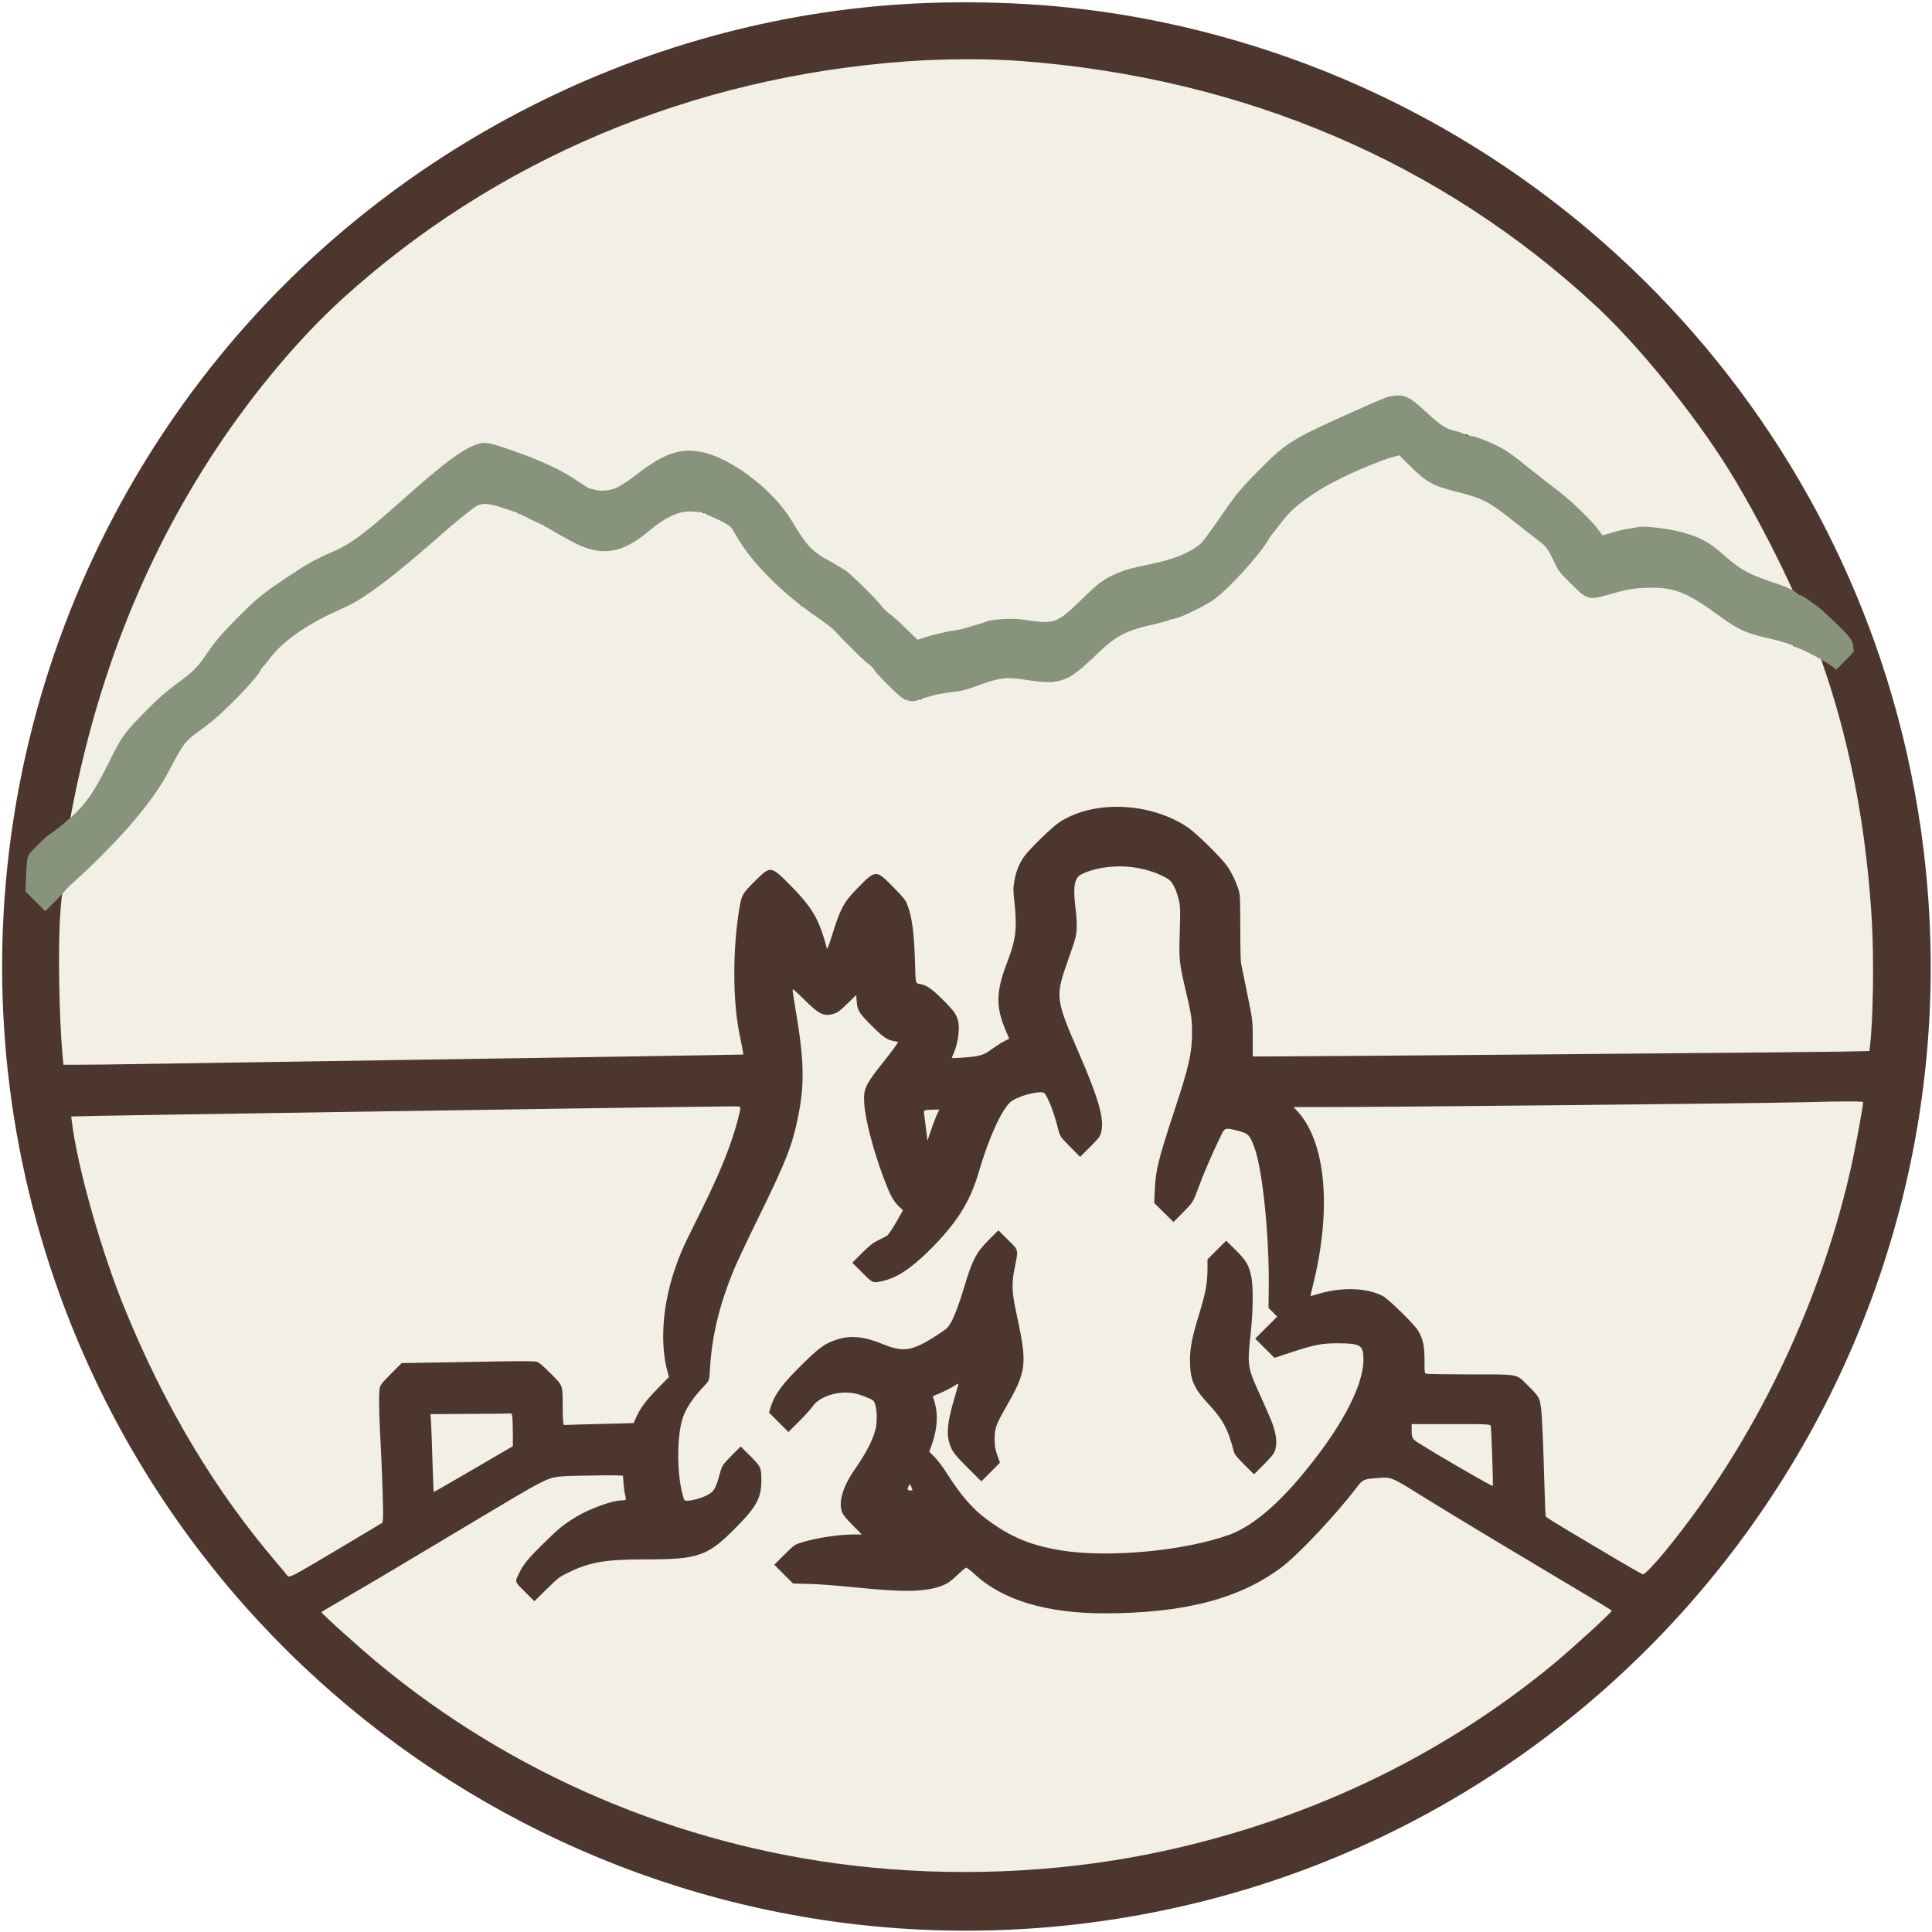
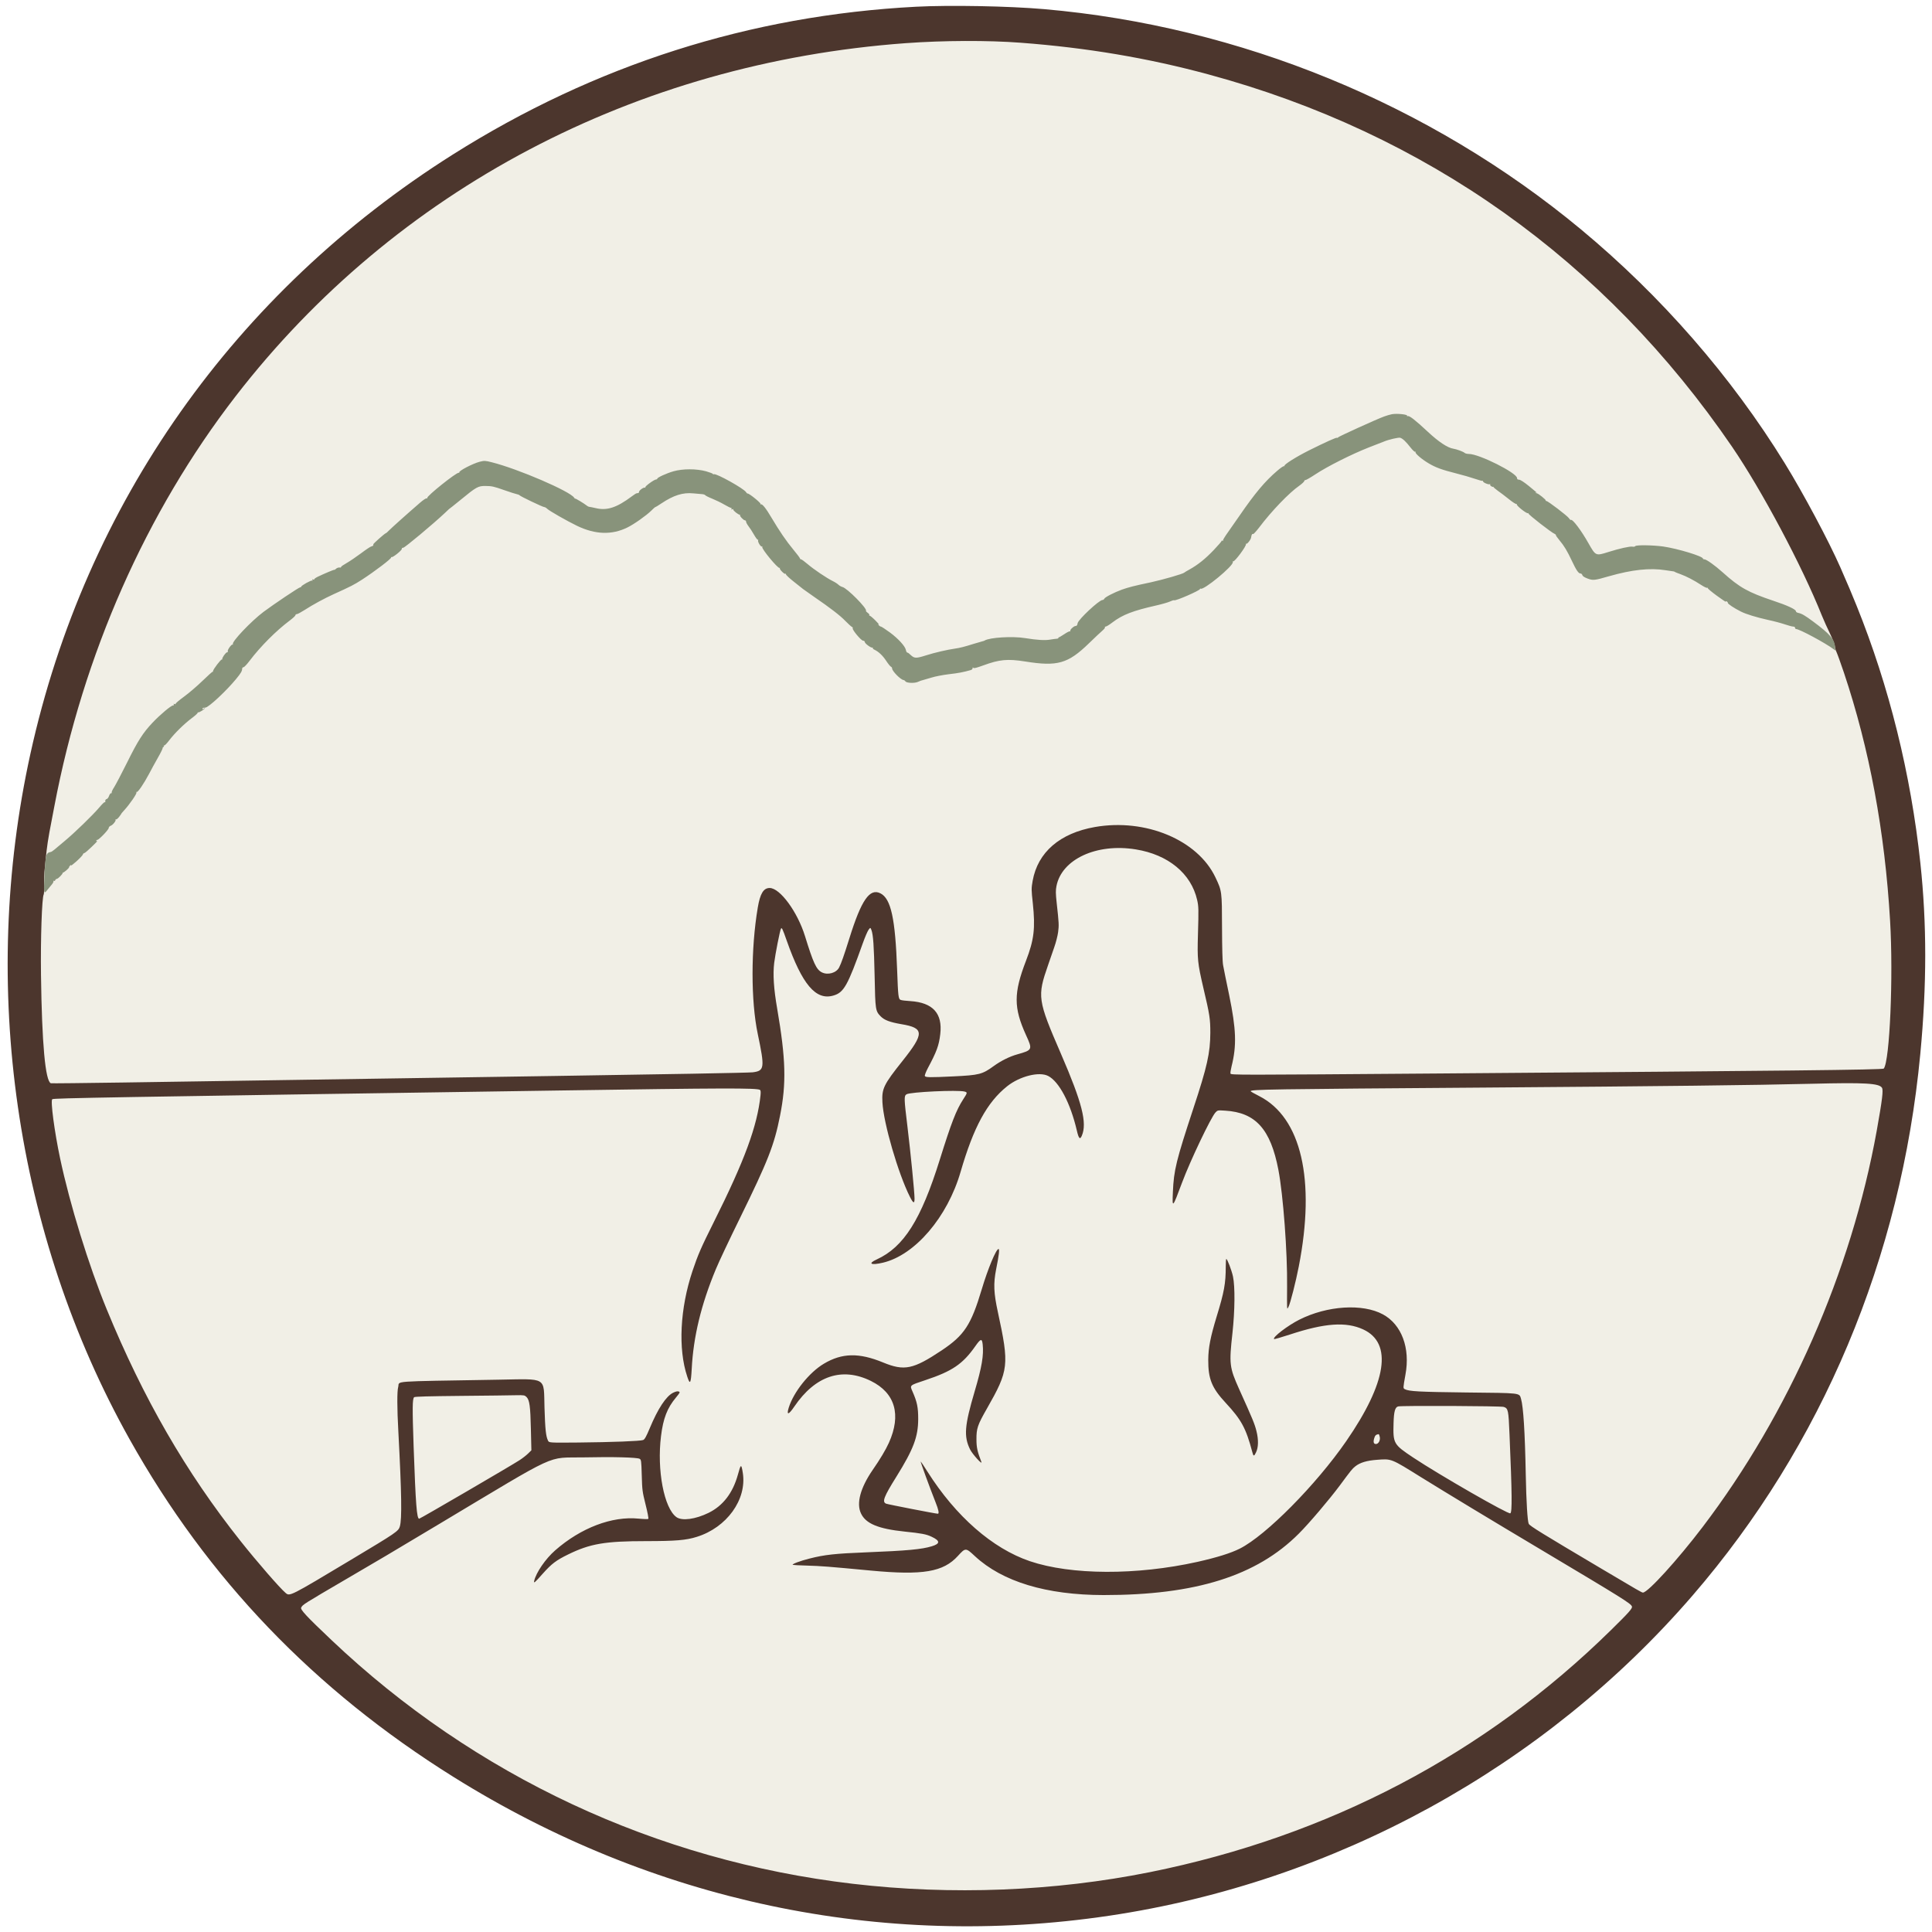
<svg xmlns="http://www.w3.org/2000/svg" viewBox="589 589 2328 2328">
  <circle cx="1753" cy="1753" r="1150" fill="#F1EFE6" />
  <g transform="translate(0,3507) scale(0.1,-0.1)">
-     <path fill="#4C362D" d="M17230 29149 c-3342 -72 -6561 -1649 -8691 -4259 -2461 -3016 -3253 -7059 -2110 -10770 1685 -5472 7103 -8902 12769 -8084 6344 916 10753 6815 9836 13162 -696 4823 -4332 8699 -9107 9708 -876 185 -1741 263 -2697 243z m960 -704 c2684 -203 5061 -1216 6933 -2954 509 -472 1176 -1294 1592 -1961 236 -378 523 -915 740 -1383 l59 -128 -104 -104 -105 -105 38 -37 37 -38 -55 -55 -55 -56 120 -119 121 -119 97 97 97 96 28 -56 c27 -57 27 -57 2 -83 -25 -26 -25 -26 16 -66 54 -52 57 -58 138 -300 308 -919 493 -1915 556 -2989 27 -459 16 -1204 -23 -1514 l-7 -56 -350 -7 c-468 -8 -6273 -57 -6905 -58 l-175 0 0 218 c0 217 0 217 -67 542 -36 179 -70 343 -74 365 -5 22 -9 216 -9 430 -1 372 -2 393 -23 460 -30 96 -84 206 -139 284 -72 102 -373 396 -474 464 -453 301 -1128 329 -1541 61 -86 -55 -359 -320 -425 -412 -61 -84 -99 -179 -120 -296 -16 -92 -16 -105 2 -269 32 -303 15 -442 -82 -694 -148 -383 -149 -559 -9 -876 14 -32 26 -59 26 -62 0 -2 -24 -14 -52 -28 -29 -13 -88 -50 -131 -81 -102 -73 -125 -85 -205 -101 -71 -15 -302 -31 -302 -22 0 3 9 27 21 54 49 114 73 270 58 367 -15 93 -50 143 -195 286 -135 133 -190 170 -277 185 -46 9 -44 0 -51 250 -10 355 -37 563 -93 703 -23 59 -43 84 -162 205 -219 223 -215 223 -447 -14 -161 -166 -199 -239 -305 -581 -38 -122 -59 -167 -59 -124 0 7 -18 71 -41 142 -72 228 -161 367 -373 583 -259 264 -257 263 -444 79 -157 -156 -165 -169 -191 -324 -84 -498 -84 -1124 1 -1529 25 -121 47 -239 44 -242 -2 -2 -3150 -52 -5576 -88 -558 -8 -1289 -20 -1625 -25 -335 -6 -696 -10 -801 -10 l-190 0 -13 143 c-39 445 -52 1259 -27 1646 9 140 21 260 27 267 6 7 8 17 5 22 -5 9 234 238 245 235 10 -3 560 559 554 565 -2 3 27 39 65 82 65 72 68 78 52 93 -15 16 -10 24 91 125 l107 107 -113 113 -112 112 -78 -77 -77 -78 -73 73 -73 73 -120 -123 c-66 -68 -134 -144 -151 -169 l-31 -47 84 -83 83 -82 -42 -51 c-23 -27 -92 -102 -154 -166 l-111 -115 -47 45 c-42 41 -46 48 -40 80 301 1748 888 3266 1790 4630 456 688 1001 1337 1520 1809 1845 1676 4208 2672 6790 2861 452 33 992 35 1385 5z m1386 -9720 c145 -23 291 -75 391 -138 48 -30 93 -117 123 -233 23 -90 24 -115 15 -434 -9 -300 -4 -345 64 -639 78 -330 85 -378 85 -546 -1 -243 -38 -408 -204 -910 -207 -627 -236 -747 -246 -1005 l-6 -135 116 -115 116 -115 119 120 c118 120 118 120 186 305 60 165 159 394 271 624 42 88 49 89 199 51 128 -33 146 -51 203 -210 98 -274 178 -1069 170 -1697 l-3 -228 53 -52 52 -53 -132 -132 -133 -133 116 -116 116 -116 184 61 c294 97 383 115 574 115 280 -1 313 -21 314 -191 3 -332 -287 -866 -788 -1453 -295 -345 -582 -575 -829 -664 -542 -194 -1444 -279 -2012 -190 -378 60 -622 161 -915 380 -171 127 -314 294 -484 564 -40 63 -102 145 -138 181 l-65 66 36 104 c62 184 71 351 26 499 -11 36 -20 65 -20 66 0 1 40 18 89 38 50 21 118 55 152 77 34 22 63 38 66 35 3 -2 -14 -65 -36 -139 -107 -353 -116 -501 -41 -652 23 -47 66 -96 192 -223 l163 -162 112 112 112 113 -32 90 c-26 77 -31 105 -32 190 0 132 14 175 126 370 265 465 272 523 133 1165 -50 230 -55 343 -21 515 50 249 56 223 -77 355 l-116 115 -115 -115 c-152 -151 -201 -246 -300 -580 -55 -185 -112 -336 -156 -415 -38 -66 -46 -74 -157 -146 -306 -200 -414 -219 -662 -116 -232 95 -392 110 -564 53 -140 -47 -204 -94 -409 -296 -244 -239 -333 -361 -383 -523 l-18 -58 117 -117 117 -117 126 125 c69 69 143 151 165 182 86 125 312 195 508 158 61 -11 199 -65 222 -86 45 -41 59 -244 24 -364 -37 -132 -113 -275 -250 -473 -144 -209 -197 -400 -144 -517 12 -28 60 -85 127 -152 l107 -108 -95 0 c-186 0 -458 -42 -635 -97 -79 -25 -82 -27 -203 -146 l-122 -121 113 -114 113 -113 170 -4 c170 -5 250 -11 768 -60 482 -45 732 -28 911 62 28 14 89 63 136 109 47 46 93 84 102 84 9 0 56 -36 104 -81 332 -308 861 -468 1550 -469 961 -1 1631 172 2138 549 204 152 658 633 913 968 73 96 82 100 247 113 173 13 163 17 530 -211 324 -201 807 -493 1455 -879 794 -474 840 -501 840 -510 0 -20 -473 -452 -695 -636 -1381 -1142 -3044 -1925 -4870 -2293 -1149 -231 -2391 -280 -3580 -140 -2109 248 -4109 1101 -5720 2439 -250 208 -692 607 -682 616 2 2 120 72 263 155 380 222 488 286 1154 684 1001 599 1071 640 1185 699 188 97 191 98 565 105 179 4 357 5 396 3 l71 -4 6 -92 c4 -50 13 -114 20 -143 16 -59 12 -63 -48 -63 -105 0 -380 -99 -540 -196 -149 -89 -209 -138 -393 -319 -182 -178 -247 -256 -296 -360 -54 -112 -58 -99 70 -226 l113 -113 148 145 c140 138 154 148 253 196 274 133 448 163 950 163 635 1 739 38 1091 397 237 242 293 347 293 553 0 156 -5 167 -136 298 l-113 112 -112 -112 c-111 -113 -111 -113 -143 -228 -45 -167 -70 -207 -150 -247 -72 -36 -168 -63 -232 -66 -42 -2 -42 -2 -60 63 -69 244 -74 659 -13 895 35 133 119 266 270 425 62 65 62 65 69 191 21 401 113 786 291 1214 36 88 167 365 290 615 338 689 414 880 484 1235 78 390 70 681 -34 1288 -19 114 -35 217 -35 229 0 18 29 -7 138 -114 182 -181 237 -208 356 -174 50 15 70 30 165 121 l108 105 6 -75 c10 -113 24 -136 175 -289 143 -144 194 -179 279 -192 24 -3 43 -8 43 -10 0 -13 -64 -100 -170 -234 -221 -276 -246 -329 -237 -493 10 -198 108 -575 237 -917 75 -198 112 -268 174 -329 l56 -55 -42 -75 c-54 -100 -127 -212 -147 -229 -9 -7 -54 -31 -101 -53 -73 -36 -102 -58 -203 -158 l-117 -116 117 -117 c132 -133 130 -131 252 -103 169 40 326 142 540 350 339 331 510 598 616 965 115 396 269 738 376 837 75 69 322 140 404 117 35 -10 120 -219 170 -419 28 -110 28 -110 149 -232 l121 -123 118 118 c99 99 120 125 132 166 48 160 -19 402 -273 986 -267 613 -274 666 -143 1041 21 63 55 159 74 214 61 173 64 237 30 534 -23 205 -1 307 76 345 170 86 431 118 657 81z m8764 -2825 c0 -48 -83 -501 -135 -740 -368 -1680 -1174 -3356 -2240 -4660 -132 -161 -254 -290 -276 -290 -14 0 -153 80 -634 366 -447 265 -535 320 -540 333 -3 8 -10 177 -15 375 -13 466 -29 833 -40 921 -19 137 -21 141 -156 276 -150 149 -87 138 -730 138 -254 1 -474 4 -490 7 -29 6 -29 6 -29 162 0 178 -18 259 -80 362 -45 74 -354 377 -420 412 -194 103 -503 112 -790 24 -43 -14 -81 -24 -83 -22 -1 2 9 50 23 107 237 931 164 1755 -189 2127 l-40 42 234 0 c1015 0 5260 43 5935 59 459 12 695 12 695 1z m-13530 -72 c0 -43 -49 -226 -103 -384 -97 -282 -206 -530 -438 -994 -150 -300 -189 -389 -255 -586 -143 -430 -173 -887 -78 -1223 l15 -53 -139 -142 c-140 -142 -209 -237 -263 -360 l-24 -54 -235 -6 c-129 -3 -319 -8 -421 -11 l-186 -6 -7 38 c-3 21 -6 112 -6 203 -1 246 5 230 -146 381 -101 101 -138 132 -169 141 -28 7 -165 8 -470 3 -236 -4 -593 -10 -792 -14 l-363 -6 -125 -125 c-96 -96 -128 -134 -137 -165 -14 -47 -13 -255 1 -530 23 -415 43 -1000 36 -1050 l-6 -53 -477 -285 c-645 -384 -646 -385 -674 -347 -7 10 -60 74 -118 142 -748 874 -1348 1875 -1834 3061 -287 699 -575 1718 -641 2268 l-7 56 309 7 c281 6 1112 19 3883 61 542 8 1314 20 1715 26 787 12 1730 25 1993 27 162 2 162 2 162 -20z m2365 -90 c-18 -40 -50 -125 -71 -188 l-38 -115 -17 135 c-10 74 -20 156 -23 182 -8 54 -7 54 111 57 l72 1 -34 -72z m-5111 -3640 c3 -29 6 -118 6 -198 l0 -146 -476 -278 c-261 -153 -477 -276 -478 -274 -2 1 -8 170 -15 373 -6 204 -14 414 -17 467 l-7 98 464 3 c255 1 476 3 490 5 25 2 27 -1 33 -50z m11790 -105 c7 -40 30 -712 24 -718 -9 -9 -683 382 -894 517 -79 51 -84 60 -84 161 l0 67 474 0 c474 0 474 0 480 -27z m-6981 -735 c16 -37 16 -38 -6 -38 -42 0 -50 13 -30 48 10 17 18 30 19 29 1 -1 9 -19 17 -39z M22732 24277 l-112 -112 113 -113 112 -112 113 113 112 112 -113 113 -112 112 -113 -113z M21892 24017 l-112 -112 113 -113 112 -112 113 113 112 112 -113 113 -112 112 -113 -113z M22462 23977 l-112 -112 113 -113 112 -112 61 61 61 60 124 -126 124 -126 114 115 114 114 -129 131 -128 132 -63 -63 -63 -63 -108 108 -107 107 -113 -113z M23272 23887 l-112 -112 113 -113 c113 -113 113 -113 137 -87 23 25 23 25 81 -30 80 -77 83 -76 217 58 l112 112 -112 112 c-128 126 -158 141 -198 98 -24 -25 -24 -25 -75 25 l-50 50 -113 -113z M21512 23808 l-82 -83 -32 33 -33 32 -112 -112 -113 -113 97 -97 c92 -92 96 -98 80 -116 -16 -17 -11 -24 96 -130 l113 -112 34 35 c19 19 39 33 45 31 5 -2 61 46 122 107 l113 112 -72 72 -72 73 62 63 62 62 -113 113 -112 112 -83 -82z M11312 23597 l-112 -112 77 -78 78 -77 -63 -62 -62 -63 -98 98 -97 97 -113 -113 -112 -112 113 -113 112 -112 38 37 37 38 98 -98 97 -97 143 143 142 142 -77 78 -78 77 108 108 107 107 -113 113 -112 112 -113 -113z M14372 23577 c-113 -113 -113 -113 -87 -137 26 -24 26 -24 -70 -120 l-95 -95 113 -111 c61 -61 121 -114 131 -118 16 -5 43 16 133 106 l113 112 -37 38 -37 38 87 88 87 87 -113 113 -112 112 -113 -113z M24085 23560 c-89 -90 -89 -90 -111 -69 -14 13 -24 17 -29 10 -4 -7 -24 3 -53 28 -35 31 -49 37 -60 29 -10 -9 -20 -4 -45 20 l-33 32 -112 -113 -112 -112 113 -113 c85 -85 115 -110 124 -101 9 9 25 0 64 -34 36 -32 56 -43 64 -37 8 7 19 2 34 -14 13 -14 28 -23 35 -20 6 2 54 -38 105 -90 52 -52 99 -92 104 -89 5 3 37 -22 71 -56 l61 -61 90 90 c79 80 91 88 105 75 14 -13 28 -2 128 98 l112 112 -115 115 c-63 63 -115 110 -115 105 0 -5 -26 17 -59 49 -40 39 -61 54 -66 46 -5 -8 -41 22 -109 89 l-101 101 -90 -90z M13745 23570 c-40 -41 -62 -56 -70 -50 -8 7 -21 0 -40 -20 -16 -17 -34 -29 -40 -26 -5 2 -65 -51 -132 -117 l-123 -122 77 -77 c61 -62 75 -80 65 -90 -10 -10 11 -36 100 -125 106 -106 113 -112 130 -96 17 16 20 15 36 0 15 -16 24 -10 134 100 l118 118 -77 77 -78 78 93 93 92 92 -113 113 -112 112 -60 -60z M14681 23263 l-202 -208 178 -172 c169 -165 176 -173 160 -191 -16 -17 -15 -20 13 -47 17 -16 29 -34 26 -41 -2 -6 33 -49 79 -94 61 -61 82 -87 74 -96 -12 -15 335 -376 354 -368 7 2 53 -36 102 -86 l90 -90 112 112 113 113 -90 90 -90 90 85 85 85 85 -117 117 -118 118 -90 -90 -91 -90 -38 39 c-25 26 -34 41 -26 46 8 5 1 18 -21 41 -18 19 -29 37 -25 41 3 4 -35 49 -86 100 -90 90 -91 93 -74 112 10 11 16 24 12 29 -3 4 38 51 90 103 l94 94 -112 112 c-61 61 -116 109 -121 106 -5 -3 -44 29 -86 71 l-78 77 -202 -208z M12012 23337 l-112 -113 120 -119 121 -119 114 114 115 115 -108 108 c-59 60 -114 112 -123 117 -12 7 -41 -17 -127 -103z M12702 23287 l-112 -112 113 -113 c101 -101 115 -111 127 -97 12 14 21 9 82 -52 l68 -68 115 115 115 116 -120 119 c-113 111 -122 118 -137 102 -16 -16 -21 -13 -78 43 l-60 60 -113 -113z M12342 23177 l-112 -113 120 -119 121 -119 114 114 115 115 -117 117 c-65 65 -120 118 -123 118 -3 0 -56 -51 -118 -113z M24602 22947 l-202 -202 118 -118 117 -117 75 75 74 75 66 -65 65 -65 113 113 112 112 -65 65 c-57 57 -63 66 -50 80 13 14 2 28 -103 133 l-117 117 -203 -203z M10860 22895 l-105 -105 -100 100 -100 100 -74 -74 c-41 -41 -79 -73 -83 -69 -5 3 -66 -52 -136 -121 l-127 -126 116 -116 c116 -116 116 -116 146 -90 30 25 30 25 119 -65 l89 -89 56 56 c31 31 61 54 66 51 5 -3 58 43 118 103 60 60 111 107 115 105 4 -2 57 47 118 108 l112 112 -113 113 -112 112 -105 -105z M20875 22860 l-110 -110 -70 70 -70 70 -113 -113 c-62 -62 -110 -115 -107 -118 3 -3 -4 -14 -15 -24 -21 -19 -20 -19 67 -107 69 -69 85 -90 75 -100 -10 -10 11 -36 100 -125 l113 -113 112 112 c89 89 110 115 101 126 -9 10 8 33 83 108 51 52 90 94 85 94 -5 0 12 22 38 50 25 27 46 53 46 57 0 5 -51 59 -113 121 l-112 112 -110 -110z M25442 22707 l-112 -112 113 -113 c62 -61 119 -112 127 -112 9 0 66 51 128 113 l112 112 -113 113 c-62 61 -119 112 -127 112 -9 0 -66 -51 -128 -113z M26302 22557 l-112 -112 100 -100 100 -100 -75 -75 -75 -75 113 -113 c101 -101 115 -111 127 -97 12 14 25 5 119 -89 l106 -106 115 115 115 115 -123 122 c-115 115 -123 121 -139 105 -16 -16 -22 -12 -100 65 l-83 83 75 75 75 75 -113 113 -112 112 -113 -113z M9970 22545 c-16 -17 -27 -22 -34 -15 -7 7 -39 -19 -103 -82 l-93 -92 -34 33 -35 34 -64 -62 c-57 -54 -66 -60 -77 -46 -12 14 -24 6 -101 -71 -85 -84 -89 -87 -107 -71 -19 17 -25 12 -166 -124 l-147 -142 112 -113 c113 -114 113 -114 134 -94 21 20 21 20 110 -70 l90 -90 117 117 118 118 -71 71 c-57 57 -68 73 -56 82 10 9 33 -8 107 -83 l95 -95 112 112 113 113 -77 77 c-61 61 -75 80 -65 90 9 9 19 5 45 -20 33 -32 33 -32 57 -7 16 17 27 22 35 15 8 -6 46 26 123 103 l112 112 -113 113 c-113 113 -113 113 -137 87z M25952 22407 l-112 -112 113 -113 112 -112 113 113 112 112 -113 113 -112 112 -113 -113z M20042 22387 l-112 -113 48 -47 48 -48 -118 -116 -118 -117 112 -113 c62 -62 117 -113 123 -113 5 0 51 41 102 92 93 92 93 92 121 65 28 -27 28 -27 50 -5 20 20 22 21 40 5 17 -16 24 -11 130 96 l112 112 -112 110 c-62 61 -158 154 -213 208 l-100 97 -113 -113z M24822 22377 l-112 -112 123 -123 122 -122 115 115 115 115 -120 120 c-66 66 -122 120 -125 120 -3 0 -56 -51 -118 -113z M15892 22237 l-112 -112 120 -120 120 -120 115 115 115 115 -108 108 c-59 60 -114 112 -123 117 -12 7 -41 -17 -127 -103z M19077 22072 l-117 -117 85 -85 85 -84 -37 -38 -37 -38 -93 92 -93 93 -104 -104 c-69 -69 -106 -99 -111 -91 -5 8 -45 -25 -121 -101 l-114 -114 55 -55 55 -55 -95 -95 -95 -95 112 -112 113 -113 112 112 113 113 -55 55 -55 56 40 39 c31 30 43 36 52 27 9 -9 20 -4 50 25 l38 37 93 -92 92 -92 193 193 192 192 -87 88 -88 87 83 83 82 82 -113 113 -112 112 -118 -118z M16210 21926 c-63 -64 -110 -116 -105 -116 5 0 -32 -42 -83 -93 l-92 -93 49 -48 c28 -27 48 -53 45 -57 -6 -11 276 -300 287 -293 5 3 115 -103 246 -236 l236 -241 47 46 46 45 44 -45 c24 -25 48 -45 54 -45 5 0 63 53 128 117 l118 117 -111 112 c-125 125 -120 124 -190 57 -32 -31 -49 -41 -54 -33 -5 8 27 47 86 106 l94 94 -125 125 -125 125 -92 -92 -93 -93 -37 38 -38 37 87 87 87 88 -197 203 -197 204 -115 -116z M17643 21578 l-103 -103 -58 58 -57 57 -113 -113 -112 -112 105 -105 c83 -82 102 -107 93 -118 -9 -10 12 -37 103 -128 l114 -114 115 115 115 115 -50 50 -49 50 112 113 112 112 -113 113 -112 112 -102 -102z M8580 21525 c-63 -63 -110 -115 -105 -115 5 0 -10 -19 -33 -43 -23 -24 -39 -46 -35 -50 4 -4 -10 -25 -31 -46 -24 -25 -34 -41 -27 -46 7 -4 -31 -52 -98 -123 l-110 -117 76 -77 c42 -43 75 -79 72 -80 -2 -2 -26 -23 -52 -48 l-47 -44 -95 94 -94 94 -121 -119 -120 -119 77 -78 78 -78 -98 -98 c-54 -54 -94 -101 -91 -105 4 -4 -7 -22 -24 -40 -18 -18 -29 -36 -26 -40 4 -3 -5 -20 -20 -37 -14 -17 -26 -35 -26 -38 0 -4 51 -58 113 -120 l112 -112 114 114 c85 85 114 120 114 139 0 16 13 39 37 62 21 21 36 43 34 50 -3 7 0 16 6 20 8 5 -14 34 -64 84 l-76 77 35 34 35 34 93 -92 c93 -93 93 -93 116 -68 13 14 28 23 33 20 9 -6 84 67 468 458 200 203 251 260 242 271 -9 10 -2 23 33 57 l45 44 -112 113 c-61 61 -116 109 -121 106 -5 -3 -50 36 -101 86 l-91 91 -115 -115z M20552 14117 l-112 -112 0 -87 c0 -203 -19 -307 -110 -603 -74 -244 -100 -374 -101 -520 -1 -231 42 -338 211 -520 188 -203 243 -304 319 -590 8 -31 36 -65 126 -155 l115 -115 111 110 c61 61 120 128 131 150 32 61 35 153 8 260 -21 86 -44 142 -208 505 -118 263 -123 304 -81 680 29 267 32 556 6 679 -31 142 -60 191 -188 319 l-114 112 -113 -113z" />
-     <path fill="#88937B" d="M22662 24408 c-63 -11 -109 -29 -485 -197 -725 -324 -789 -364 -1128 -708 -207 -210 -273 -289 -426 -513 -184 -268 -250 -355 -295 -386 -141 -101 -296 -161 -564 -219 -213 -45 -273 -61 -356 -90 -77 -28 -204 -90 -213 -104 -3 -6 -23 -18 -43 -28 -20 -10 -128 -107 -239 -216 -286 -279 -322 -292 -671 -236 -152 25 -426 8 -487 -29 -5 -4 -15 -7 -22 -8 -6 -1 -56 -16 -110 -32 -110 -35 -171 -50 -223 -57 -93 -13 -253 -50 -348 -80 l-107 -34 -140 137 c-77 76 -165 155 -196 175 -32 22 -79 68 -108 107 -70 92 -386 400 -436 425 -22 11 -53 30 -70 41 -16 12 -63 39 -102 60 -216 116 -283 186 -463 489 -203 341 -666 710 -1013 810 -282 80 -487 25 -810 -218 -240 -181 -300 -214 -409 -226 -53 -6 -90 -4 -133 6 -33 8 -64 16 -70 17 -13 2 -45 22 -181 113 -182 120 -420 229 -758 347 -249 87 -313 101 -386 82 -175 -45 -405 -212 -920 -671 -480 -427 -631 -539 -867 -641 -189 -81 -300 -144 -519 -290 -307 -205 -385 -268 -615 -501 -191 -193 -264 -278 -363 -424 -111 -165 -159 -214 -358 -362 -166 -125 -222 -174 -399 -353 -243 -247 -273 -289 -428 -603 -171 -345 -276 -498 -448 -653 -96 -86 -228 -190 -268 -211 -16 -9 -82 -69 -146 -134 -133 -134 -122 -102 -136 -411 l-6 -144 119 -119 119 -119 93 93 c52 50 111 112 131 137 20 25 65 72 101 104 550 498 963 976 1146 1322 45 86 157 288 172 310 49 74 93 118 187 187 186 136 254 194 423 361 161 158 332 352 336 381 1 8 16 30 33 48 17 17 58 69 92 114 138 184 434 395 761 543 214 97 247 114 356 185 236 154 523 384 964 774 115 103 308 259 384 312 75 53 164 49 346 -15 74 -26 143 -48 152 -50 10 -1 21 -5 25 -9 10 -11 294 -147 305 -147 6 0 22 -9 36 -21 39 -30 262 -155 367 -206 309 -148 551 -105 859 154 217 183 381 254 541 238 39 -4 81 -7 95 -7 14 0 32 -6 40 -13 8 -7 49 -27 90 -43 75 -30 189 -91 222 -120 10 -8 43 -60 75 -116 178 -314 550 -687 974 -976 92 -63 176 -129 209 -164 128 -139 359 -365 413 -404 31 -24 57 -49 57 -57 0 -22 274 -299 338 -341 67 -45 138 -56 194 -30 19 9 43 18 55 20 11 3 58 16 103 30 46 15 142 33 214 42 171 20 188 24 368 90 246 90 328 99 553 63 397 -64 508 -30 791 243 311 298 395 344 789 433 66 15 136 34 155 43 19 9 47 17 61 18 66 6 361 148 476 230 184 132 567 554 665 735 9 18 27 43 41 58 13 14 50 62 83 105 124 167 224 255 464 410 138 89 416 226 615 304 88 35 169 67 180 72 11 4 57 18 102 31 l83 23 137 -135 c196 -192 268 -232 551 -304 326 -82 391 -116 722 -380 96 -77 215 -169 263 -205 98 -72 115 -95 196 -265 51 -107 56 -114 194 -251 206 -204 220 -208 463 -138 218 62 290 75 452 81 329 12 480 -46 888 -344 225 -163 315 -204 579 -263 132 -29 293 -78 317 -97 7 -5 29 -16 48 -23 122 -47 336 -165 421 -231 l35 -28 113 113 c68 69 109 116 102 120 -6 4 -11 24 -11 44 -1 69 -31 111 -196 272 -87 85 -187 177 -221 203 -106 81 -206 147 -223 147 -9 0 -25 9 -36 21 -30 33 -125 77 -283 129 -308 103 -405 157 -622 351 -152 135 -270 198 -475 254 -204 56 -548 89 -570 54 -3 -6 -18 -9 -33 -6 -30 6 -158 -22 -278 -61 -45 -14 -84 -24 -86 -21 -2 2 -26 36 -55 75 -77 106 -339 356 -498 476 -76 58 -204 157 -284 221 -202 162 -236 188 -309 237 -121 81 -384 190 -459 190 -19 0 -43 6 -51 14 -16 13 -98 43 -136 49 -82 12 -173 74 -346 236 -184 172 -255 204 -397 179z" />
+     <path fill="#4C362D" d="M16930 29099 c-2001 -104 -3872 -701 -5582 -1780 -2631 -1661 -4428 -4209 -5091 -7219 -617 -2801 -184 -5798 1193 -8260 943 -1685 2225 -3022 3905 -4072 2397 -1498 5150 -2081 7900 -1672 2723 405 5245 1790 7032 3861 1560 1808 2510 4068 2742 6523 79 833 79 1569 1 2299 -115 1075 -376 2129 -768 3101 -68 168 -91 222 -197 465 -140 318 -448 895 -669 1253 -646 1048 -1488 2014 -2456 2818 -1818 1509 -4110 2449 -6470 2654 -424 37 -1138 50 -1540 29z m1260 -434 c796 -60 1531 -184 2259 -381 2623 -709 4778 -2242 6313 -4489 358 -525 840 -1430 1080 -2030 22 -54 66 -153 99 -220 32 -67 59 -134 59 -151 0 -17 9 -48 19 -70 11 -23 51 -135 90 -250 308 -919 493 -1915 556 -2989 40 -676 -4 -1687 -76 -1781 -12 -15 -1160 -27 -5344 -59 -2476 -19 -2521 -19 -2528 -1 -3 8 3 47 13 87 63 250 56 446 -29 859 -34 162 -67 324 -73 360 -8 42 -12 200 -13 455 -1 436 -1 438 -80 604 -214 450 -841 712 -1450 606 -424 -74 -690 -304 -752 -649 -16 -92 -16 -105 2 -269 32 -303 15 -442 -82 -694 -150 -390 -150 -565 0 -895 81 -177 79 -181 -106 -233 -90 -25 -195 -77 -282 -140 -139 -101 -175 -110 -485 -125 -291 -14 -339 -13 -346 5 -3 8 13 50 35 92 108 202 135 275 151 413 29 249 -89 379 -360 397 -52 3 -105 9 -116 14 -29 10 -32 37 -44 365 -22 616 -74 854 -200 919 -130 67 -231 -79 -376 -544 -64 -204 -96 -296 -123 -349 -34 -66 -137 -95 -209 -58 -66 34 -102 112 -202 436 -90 292 -301 580 -426 580 -74 0 -115 -68 -143 -236 -84 -495 -84 -1126 0 -1524 86 -410 81 -443 -61 -461 -41 -6 -1112 -25 -2380 -44 -2792 -42 -4081 -62 -5210 -79 -470 -7 -860 -11 -867 -9 -67 25 -108 478 -119 1303 -6 436 11 938 33 973 4 6 5 57 4 112 -1 56 2 149 9 206 6 57 15 149 21 204 6 55 21 156 34 225 13 69 40 211 60 315 347 1829 1105 3544 2184 4940 1926 2492 4820 4017 8076 4255 452 33 992 35 1385 5z m1386 -9720 c390 -63 666 -290 739 -608 18 -79 19 -110 10 -417 -9 -300 -4 -345 64 -639 78 -330 85 -378 85 -546 -1 -243 -38 -408 -204 -910 -207 -628 -236 -745 -247 -1007 -9 -203 -6 -200 112 116 96 257 346 782 401 841 25 27 27 28 117 22 367 -22 547 -223 641 -712 58 -303 110 -997 105 -1410 -1 -110 -1 -216 0 -235 2 -35 2 -35 17 -7 21 38 89 305 124 487 204 1044 30 1794 -476 2052 -57 29 -104 55 -104 59 0 22 211 25 2810 44 2184 16 3259 29 3955 46 637 16 807 6 842 -48 18 -28 4 -143 -63 -518 -307 -1700 -1057 -3406 -2098 -4775 -302 -397 -660 -790 -719 -790 -14 0 -51 21 -492 283 -729 432 -870 519 -884 545 -15 28 -30 269 -36 592 -10 519 -29 816 -57 914 -22 74 8 70 -658 77 -575 7 -691 13 -743 40 -21 12 -21 12 8 174 60 322 -46 605 -271 727 -245 133 -671 106 -1008 -64 -139 -70 -325 -212 -304 -233 3 -4 89 21 190 54 421 139 678 157 884 62 357 -165 285 -638 -204 -1346 -364 -527 -967 -1136 -1282 -1295 -109 -55 -276 -107 -511 -160 -733 -163 -1522 -160 -2019 8 -451 153 -894 541 -1235 1080 -42 67 -79 122 -81 122 -6 0 106 -307 180 -494 35 -87 45 -136 27 -136 -25 0 -600 112 -623 121 -52 21 -29 82 123 325 206 331 262 479 263 694 0 144 -13 207 -70 336 -32 73 -36 70 154 133 326 108 453 194 605 411 64 91 80 95 88 20 14 -131 -10 -273 -97 -567 -122 -413 -132 -541 -55 -698 28 -57 153 -195 136 -150 -48 124 -59 174 -59 270 -1 132 13 174 125 370 265 465 272 523 133 1165 -50 230 -55 343 -21 515 34 169 43 245 29 245 -29 0 -128 -237 -202 -485 -129 -431 -210 -554 -482 -736 -345 -230 -451 -252 -708 -146 -289 119 -494 115 -712 -15 -177 -105 -365 -341 -424 -530 -29 -94 -2 -89 67 13 253 372 575 480 923 309 292 -144 369 -407 217 -745 -38 -84 -105 -197 -196 -328 -147 -214 -198 -401 -141 -522 57 -124 208 -187 526 -220 205 -21 262 -32 325 -62 105 -49 106 -84 3 -115 -119 -37 -301 -54 -787 -73 -380 -15 -506 -29 -686 -75 -113 -28 -213 -66 -203 -76 3 -2 82 -7 175 -9 169 -5 249 -11 767 -60 627 -59 873 -17 1049 177 91 100 94 100 204 -3 332 -308 861 -468 1550 -469 1108 -1 1846 231 2353 740 122 121 372 416 493 579 138 186 150 202 188 232 58 46 139 70 264 79 174 13 164 17 530 -211 325 -201 807 -493 1455 -879 983 -586 1070 -641 1084 -677 9 -22 -31 -68 -250 -283 -1521 -1496 -3405 -2485 -5559 -2919 -1149 -231 -2391 -280 -3580 -140 -2368 278 -4557 1302 -6281 2937 -302 286 -377 367 -365 391 21 38 18 36 556 351 440 257 426 249 1105 655 1476 883 1284 795 1745 804 349 8 639 0 672 -17 19 -11 21 -22 26 -199 5 -178 7 -196 46 -352 23 -91 38 -168 33 -173 -4 -4 -57 -3 -117 3 -321 32 -696 -111 -1006 -383 -116 -102 -228 -265 -252 -366 -8 -36 5 -25 105 88 105 117 158 158 303 229 265 130 444 161 945 161 349 0 479 11 605 51 362 112 605 449 556 768 -18 115 -24 114 -59 -16 -61 -222 -179 -376 -353 -462 -159 -78 -321 -100 -388 -52 -149 107 -237 566 -186 976 26 213 75 340 180 465 50 61 52 65 33 73 -15 5 -36 0 -67 -15 -85 -42 -183 -191 -281 -426 -45 -107 -62 -137 -81 -144 -34 -13 -373 -26 -784 -30 -350 -3 -350 -3 -362 24 -25 51 -34 136 -42 396 -11 378 41 347 -561 337 -1336 -23 -1179 -11 -1202 -89 -14 -48 -14 -253 2 -536 40 -752 44 -1054 18 -1143 -17 -58 -41 -74 -585 -400 -747 -448 -741 -444 -792 -401 -68 57 -346 377 -542 624 -659 830 -1172 1719 -1613 2793 -217 528 -445 1266 -562 1820 -68 322 -118 697 -94 712 21 13 604 23 6115 105 1984 30 2374 31 2413 7 8 -6 10 -25 6 -65 -39 -371 -191 -785 -565 -1532 -150 -300 -189 -389 -255 -586 -150 -450 -175 -937 -63 -1271 34 -104 44 -87 54 92 20 389 114 777 290 1200 36 88 167 365 290 615 338 689 414 880 484 1235 78 390 70 684 -34 1290 -42 241 -53 416 -36 554 13 105 69 389 81 410 10 19 18 4 70 -144 186 -528 351 -723 562 -661 126 36 172 118 354 629 27 76 59 150 71 165 21 27 21 27 33 -3 22 -57 31 -191 39 -559 8 -408 10 -418 73 -483 44 -45 110 -70 249 -94 277 -46 279 -110 13 -444 -227 -285 -250 -333 -241 -498 13 -251 189 -855 330 -1136 41 -82 57 -89 57 -24 0 75 -47 549 -85 863 -42 345 -43 374 -12 394 42 28 621 55 700 33 36 -10 35 -14 -17 -94 -84 -130 -141 -276 -282 -727 -226 -724 -434 -1053 -760 -1202 -112 -51 -69 -73 75 -39 386 91 778 549 936 1095 157 540 319 838 561 1031 152 121 386 180 494 124 132 -68 268 -326 345 -655 23 -101 39 -117 61 -64 65 153 4 395 -251 984 -283 653 -288 692 -156 1071 21 63 55 159 74 214 20 56 41 138 47 183 11 84 10 105 -17 350 -13 117 -13 154 -3 205 63 324 484 519 956 442z m-7342 -6598 c37 -37 47 -111 53 -388 l6 -255 -39 -38 c-21 -21 -68 -58 -104 -81 -96 -63 -1197 -705 -1209 -705 -29 0 -42 169 -67 870 -16 467 -15 573 6 594 8 8 172 12 568 16 306 3 603 6 660 8 96 2 104 0 126 -21z m11776 -120 c53 -18 57 -37 69 -327 31 -726 33 -941 10 -955 -24 -15 -851 460 -1169 671 -240 160 -245 169 -238 419 4 137 18 188 55 198 44 11 1239 6 1273 -6z m-1494 -362 c8 -42 -16 -85 -47 -85 -27 0 -34 24 -20 70 10 34 21 44 53 49 4 0 10 -15 14 -34z M20660 13921 c0 -207 -19 -309 -110 -606 -74 -244 -100 -374 -101 -520 -1 -231 42 -338 211 -520 189 -204 243 -303 320 -592 13 -53 21 -54 44 -5 30 60 32 154 6 257 -21 86 -44 142 -208 505 -118 263 -123 304 -81 680 29 267 32 556 6 679 -17 77 -68 211 -81 211 -3 0 -6 -40 -6 -89z" />
+     <path fill="#88937B" d="M22662 24189 c-24 -5 -67 -17 -95 -28 -100 -37 -552 -243 -555 -252 -2 -5 -7 -7 -12 -4 -9 5 -132 -50 -339 -153 -153 -77 -303 -171 -294 -186 3 -5 1 -6 -4 -3 -6 4 -44 -22 -84 -57 -145 -124 -265 -266 -454 -541 -68 -99 -142 -205 -164 -235 -21 -30 -37 -59 -34 -64 4 -5 1 -6 -5 -2 -7 4 -12 3 -12 -2 0 -6 -43 -55 -95 -110 -101 -106 -190 -177 -290 -233 -33 -18 -62 -35 -65 -39 -14 -15 -254 -84 -400 -116 -209 -44 -269 -60 -352 -89 -93 -34 -204 -91 -211 -109 -4 -9 -14 -16 -23 -16 -40 0 -290 -234 -299 -279 -5 -28 -8 -32 -29 -35 -22 -3 -67 -47 -59 -59 3 -6 2 -7 -4 -4 -5 3 -36 -12 -68 -34 -32 -21 -62 -39 -67 -39 -5 0 -7 -3 -5 -7 3 -5 -5 -8 -16 -9 -12 0 -49 -6 -82 -11 -62 -11 -155 -6 -303 18 -152 25 -426 8 -487 -29 -5 -4 -15 -7 -22 -8 -6 -1 -56 -16 -110 -32 -110 -35 -171 -50 -223 -57 -93 -13 -253 -50 -352 -82 -120 -38 -140 -37 -184 4 -16 15 -32 28 -36 28 -11 0 -18 11 -23 35 -9 44 -91 134 -189 207 -55 40 -105 73 -111 73 -7 0 -19 8 -26 17 -12 14 -12 16 1 9 8 -5 -12 18 -44 50 -33 33 -64 58 -69 56 -4 -1 -6 2 -2 7 3 6 -6 18 -20 27 -13 9 -23 20 -20 24 17 27 -227 273 -284 287 -14 3 -36 16 -48 27 -12 12 -43 32 -70 45 -71 35 -229 141 -303 205 -36 31 -71 56 -77 56 -7 0 -13 5 -13 10 0 6 -36 54 -81 108 -85 102 -167 223 -264 386 -65 111 -112 169 -128 159 -5 -3 -7 -1 -3 5 7 11 -139 129 -155 125 -4 -2 -13 6 -19 16 -21 41 -357 228 -387 217 -7 -3 -13 -2 -13 3 0 5 -37 19 -82 32 -117 32 -281 32 -393 0 -84 -24 -195 -75 -195 -89 0 -5 -6 -9 -13 -9 -23 0 -138 -83 -131 -95 4 -7 3 -8 -4 -4 -14 8 -72 -33 -72 -51 0 -7 -4 -14 -10 -14 -5 -1 -14 -2 -19 -3 -6 0 -31 -17 -58 -37 -183 -137 -300 -175 -438 -141 -33 7 -67 15 -75 15 -9 1 -22 8 -30 15 -29 24 -140 91 -140 84 0 -4 -5 1 -11 10 -44 76 -678 349 -994 428 -80 20 -88 20 -145 6 -82 -21 -259 -113 -245 -128 3 -2 -1 -5 -9 -5 -34 0 -384 -280 -378 -303 1 -6 -2 -9 -8 -5 -6 3 -41 -20 -78 -52 -163 -141 -349 -308 -377 -337 -16 -17 -32 -31 -36 -31 -10 0 -154 -127 -151 -134 5 -12 -4 -21 -23 -25 -11 -2 -68 -40 -126 -84 -59 -44 -136 -96 -173 -117 -36 -20 -66 -41 -66 -46 0 -5 -3 -8 -7 -8 -22 4 -43 -3 -57 -17 -9 -8 -16 -13 -16 -10 0 6 -123 -46 -202 -84 -26 -13 -45 -27 -42 -32 3 -4 -3 -5 -12 -1 -13 5 -15 3 -9 -7 5 -9 4 -11 -4 -6 -11 7 -131 -59 -131 -73 0 -4 -6 -8 -13 -8 -15 0 -320 -205 -442 -296 -151 -114 -386 -362 -369 -389 4 -6 2 -8 -3 -5 -13 8 -67 -68 -58 -82 3 -6 0 -11 -9 -11 -15 0 -63 -68 -58 -83 1 -5 -1 -6 -5 -4 -10 6 -106 -120 -106 -139 0 -8 -3 -12 -5 -9 -3 3 -57 -46 -121 -108 -64 -62 -164 -148 -223 -191 -59 -43 -105 -82 -102 -87 3 -5 -3 -6 -12 -2 -12 4 -15 3 -10 -5 4 -7 1 -12 -8 -12 -24 0 -154 -109 -248 -208 -116 -123 -176 -216 -310 -487 -63 -126 -131 -256 -151 -288 -21 -32 -35 -62 -31 -68 3 -5 0 -8 -7 -7 -7 2 -18 -13 -25 -32 -6 -19 -19 -36 -28 -38 -15 -3 -20 -15 -17 -35 1 -5 -2 -6 -7 -3 -5 3 -35 -27 -67 -65 -74 -88 -294 -302 -417 -404 -51 -42 -106 -89 -123 -103 -16 -14 -36 -27 -43 -28 -60 -11 -65 -29 -78 -326 -8 -162 -4 -183 28 -142 12 16 37 46 55 67 19 21 31 43 27 49 -4 7 -3 8 5 4 6 -4 14 0 17 8 3 9 12 16 18 16 16 0 78 64 71 73 -3 4 -2 5 1 2 8 -6 80 56 77 66 -1 4 5 13 14 21 14 11 16 11 8 -2 -5 -8 24 14 65 50 40 36 75 73 78 82 2 10 10 18 17 18 7 0 48 35 91 77 44 42 73 73 67 69 -7 -4 -13 -2 -13 3 0 6 6 11 13 11 19 0 137 123 137 143 0 10 11 22 24 27 28 10 69 64 58 75 -4 5 -2 5 4 2 7 -4 24 10 40 31 16 20 27 37 26 37 -2 0 14 19 35 42 65 71 155 201 147 214 -4 7 -3 9 3 6 13 -8 86 99 149 218 26 50 73 136 105 192 33 57 59 110 59 118 0 8 5 15 11 15 5 0 7 5 3 12 -4 6 -3 8 3 5 6 -4 33 24 61 61 65 86 177 196 272 268 41 30 74 60 72 66 -1 5 1 7 6 4 9 -5 82 40 82 51 0 3 -7 0 -15 -7 -10 -9 -15 -9 -15 -1 0 10 4 12 36 15 40 4 249 199 368 343 62 76 73 95 75 131 1 6 8 12 15 12 8 0 41 34 73 77 132 174 320 363 486 487 37 28 67 56 67 63 0 7 7 13 17 13 9 0 50 22 92 49 106 68 239 140 351 191 212 96 245 113 343 176 154 100 358 255 350 267 -3 5 -1 7 4 4 14 -9 131 85 125 101 -2 7 5 12 17 12 18 0 361 286 504 421 31 30 57 54 57 52 0 -1 53 41 119 95 206 169 221 177 315 176 70 0 100 -7 216 -48 74 -26 146 -49 159 -51 13 -2 27 -8 30 -12 9 -13 281 -143 299 -143 8 0 24 -9 36 -21 25 -25 237 -146 361 -206 219 -105 418 -111 605 -19 80 39 228 144 288 203 23 24 46 43 49 43 4 0 37 20 74 45 145 97 258 133 384 120 39 -3 85 -7 103 -9 18 -1 36 -7 40 -13 4 -6 41 -25 82 -41 41 -17 107 -48 146 -71 39 -23 76 -41 83 -41 7 0 9 -5 5 -12 -5 -8 -2 -9 10 -5 9 4 15 3 12 -2 -7 -11 65 -67 79 -63 6 2 7 0 2 -4 -9 -9 42 -64 60 -64 7 0 13 -7 13 -16 0 -9 13 -33 28 -53 16 -20 46 -66 67 -103 21 -37 42 -65 47 -62 4 3 6 -1 3 -8 -7 -17 33 -81 45 -73 5 3 8 0 5 -7 -9 -22 190 -262 208 -251 5 3 7 2 4 -4 -8 -12 56 -76 66 -67 4 4 7 1 8 -7 0 -8 40 -45 89 -84 49 -38 102 -80 117 -93 16 -12 75 -54 133 -94 194 -133 315 -226 377 -291 34 -35 70 -67 78 -71 9 -3 13 -11 10 -16 -10 -16 102 -150 125 -150 11 0 20 -7 20 -15 0 -19 79 -77 93 -68 5 3 7 2 4 -4 -4 -6 6 -16 20 -22 50 -23 100 -71 142 -135 23 -35 49 -67 57 -70 8 -3 14 -13 14 -22 0 -30 101 -133 136 -138 9 -1 19 -8 24 -16 13 -21 111 -25 152 -6 19 9 43 18 55 20 11 3 58 16 103 30 46 15 141 33 214 42 114 13 173 24 264 50 12 3 22 14 22 23 0 11 3 12 8 4 6 -9 37 -1 117 28 198 73 295 82 510 48 387 -62 513 -26 764 217 75 73 151 144 169 159 17 15 30 31 26 36 -3 5 2 9 10 9 8 0 46 23 83 52 122 92 245 139 528 203 66 15 139 36 163 47 24 11 46 18 49 15 13 -13 313 118 313 136 0 6 3 7 6 4 30 -29 405 280 389 321 -2 7 -1 11 4 8 16 -11 165 189 154 208 -3 6 -3 8 2 4 11 -10 57 49 61 77 3 30 13 47 24 40 4 -3 36 32 71 77 149 198 363 421 486 506 29 21 56 45 59 55 3 9 9 15 13 12 5 -2 60 29 122 70 145 96 438 243 644 324 88 34 169 66 180 70 55 24 177 52 197 46 30 -9 70 -47 125 -118 25 -32 49 -54 55 -51 6 4 8 2 5 -4 -9 -14 73 -85 156 -134 85 -51 161 -79 336 -123 76 -19 176 -48 222 -64 46 -16 87 -27 91 -25 4 3 8 0 8 -6 0 -15 68 -43 82 -34 7 4 8 3 4 -4 -7 -11 26 -35 38 -27 3 3 4 2 1 -1 -2 -4 21 -24 51 -46 31 -21 92 -68 136 -103 44 -36 85 -62 91 -58 5 3 7 2 4 -4 -9 -14 120 -116 135 -107 6 4 8 3 5 -3 -6 -10 280 -233 316 -246 9 -4 16 -10 15 -15 -2 -4 18 -32 43 -62 57 -68 94 -130 148 -245 53 -113 81 -155 104 -155 11 0 21 -9 24 -20 3 -13 25 -27 62 -41 66 -25 85 -23 257 27 280 80 495 103 683 73 47 -7 91 -14 96 -14 6 0 12 -3 15 -6 3 -3 34 -15 70 -28 69 -25 159 -71 254 -133 32 -21 63 -35 69 -31 5 3 8 2 5 -3 -3 -5 46 -46 109 -92 63 -46 112 -79 109 -73 -4 7 -1 8 8 5 9 -3 16 -12 16 -19 0 -13 74 -62 157 -104 64 -32 185 -69 328 -101 72 -15 163 -40 204 -54 41 -14 85 -26 98 -26 14 0 23 -6 23 -15 0 -8 6 -15 13 -15 40 0 354 -169 452 -243 22 -17 34 -24 28 -17 -7 8 -13 30 -13 49 -1 83 -62 154 -264 303 -97 72 -135 94 -178 103 -16 3 -28 12 -28 20 0 22 -105 71 -269 125 -307 103 -408 159 -614 344 -91 82 -195 156 -219 156 -10 0 -18 4 -18 9 0 28 -302 120 -480 146 -125 17 -326 20 -336 4 -3 -6 -18 -9 -33 -6 -30 6 -156 -22 -289 -64 -155 -49 -154 -49 -242 106 -86 153 -191 292 -210 280 -5 -3 -15 6 -24 20 -19 29 -254 208 -272 208 -7 0 -11 4 -9 8 5 7 -90 84 -105 84 -4 0 -12 4 -17 9 -5 6 -2 6 7 1 23 -13 13 -3 -88 79 -59 48 -103 76 -118 76 -17 0 -24 6 -24 19 0 62 -456 291 -580 291 -21 0 -45 6 -52 13 -14 14 -95 44 -134 50 -70 10 -178 82 -310 205 -151 141 -221 195 -241 188 -8 -3 -11 -2 -8 4 10 16 -121 30 -183 19z" />
  </g>
</svg>
